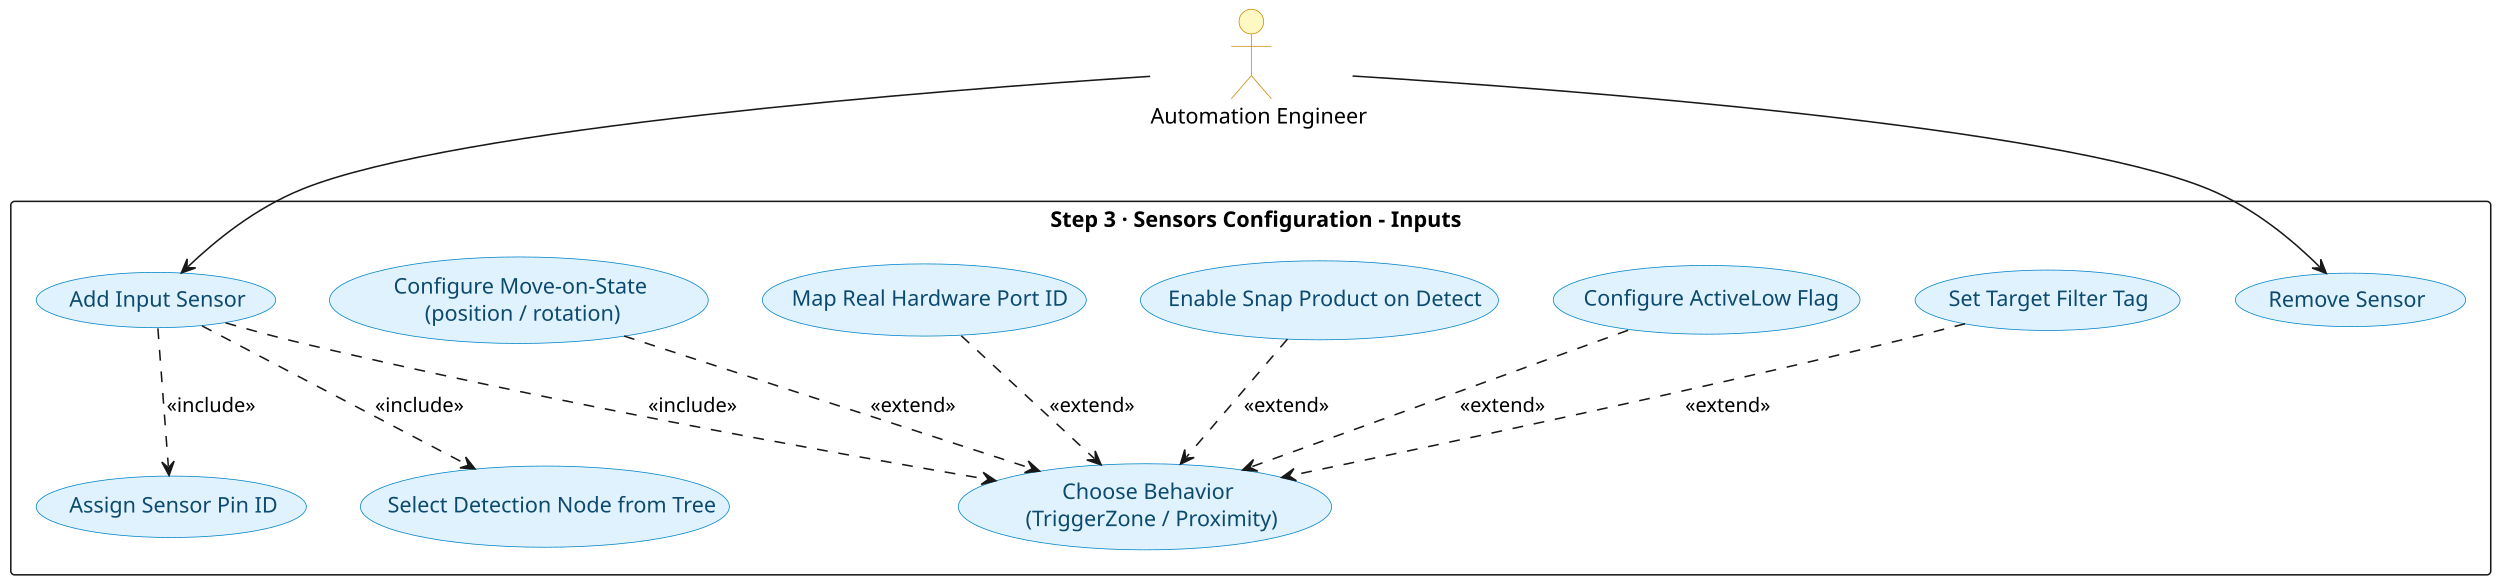
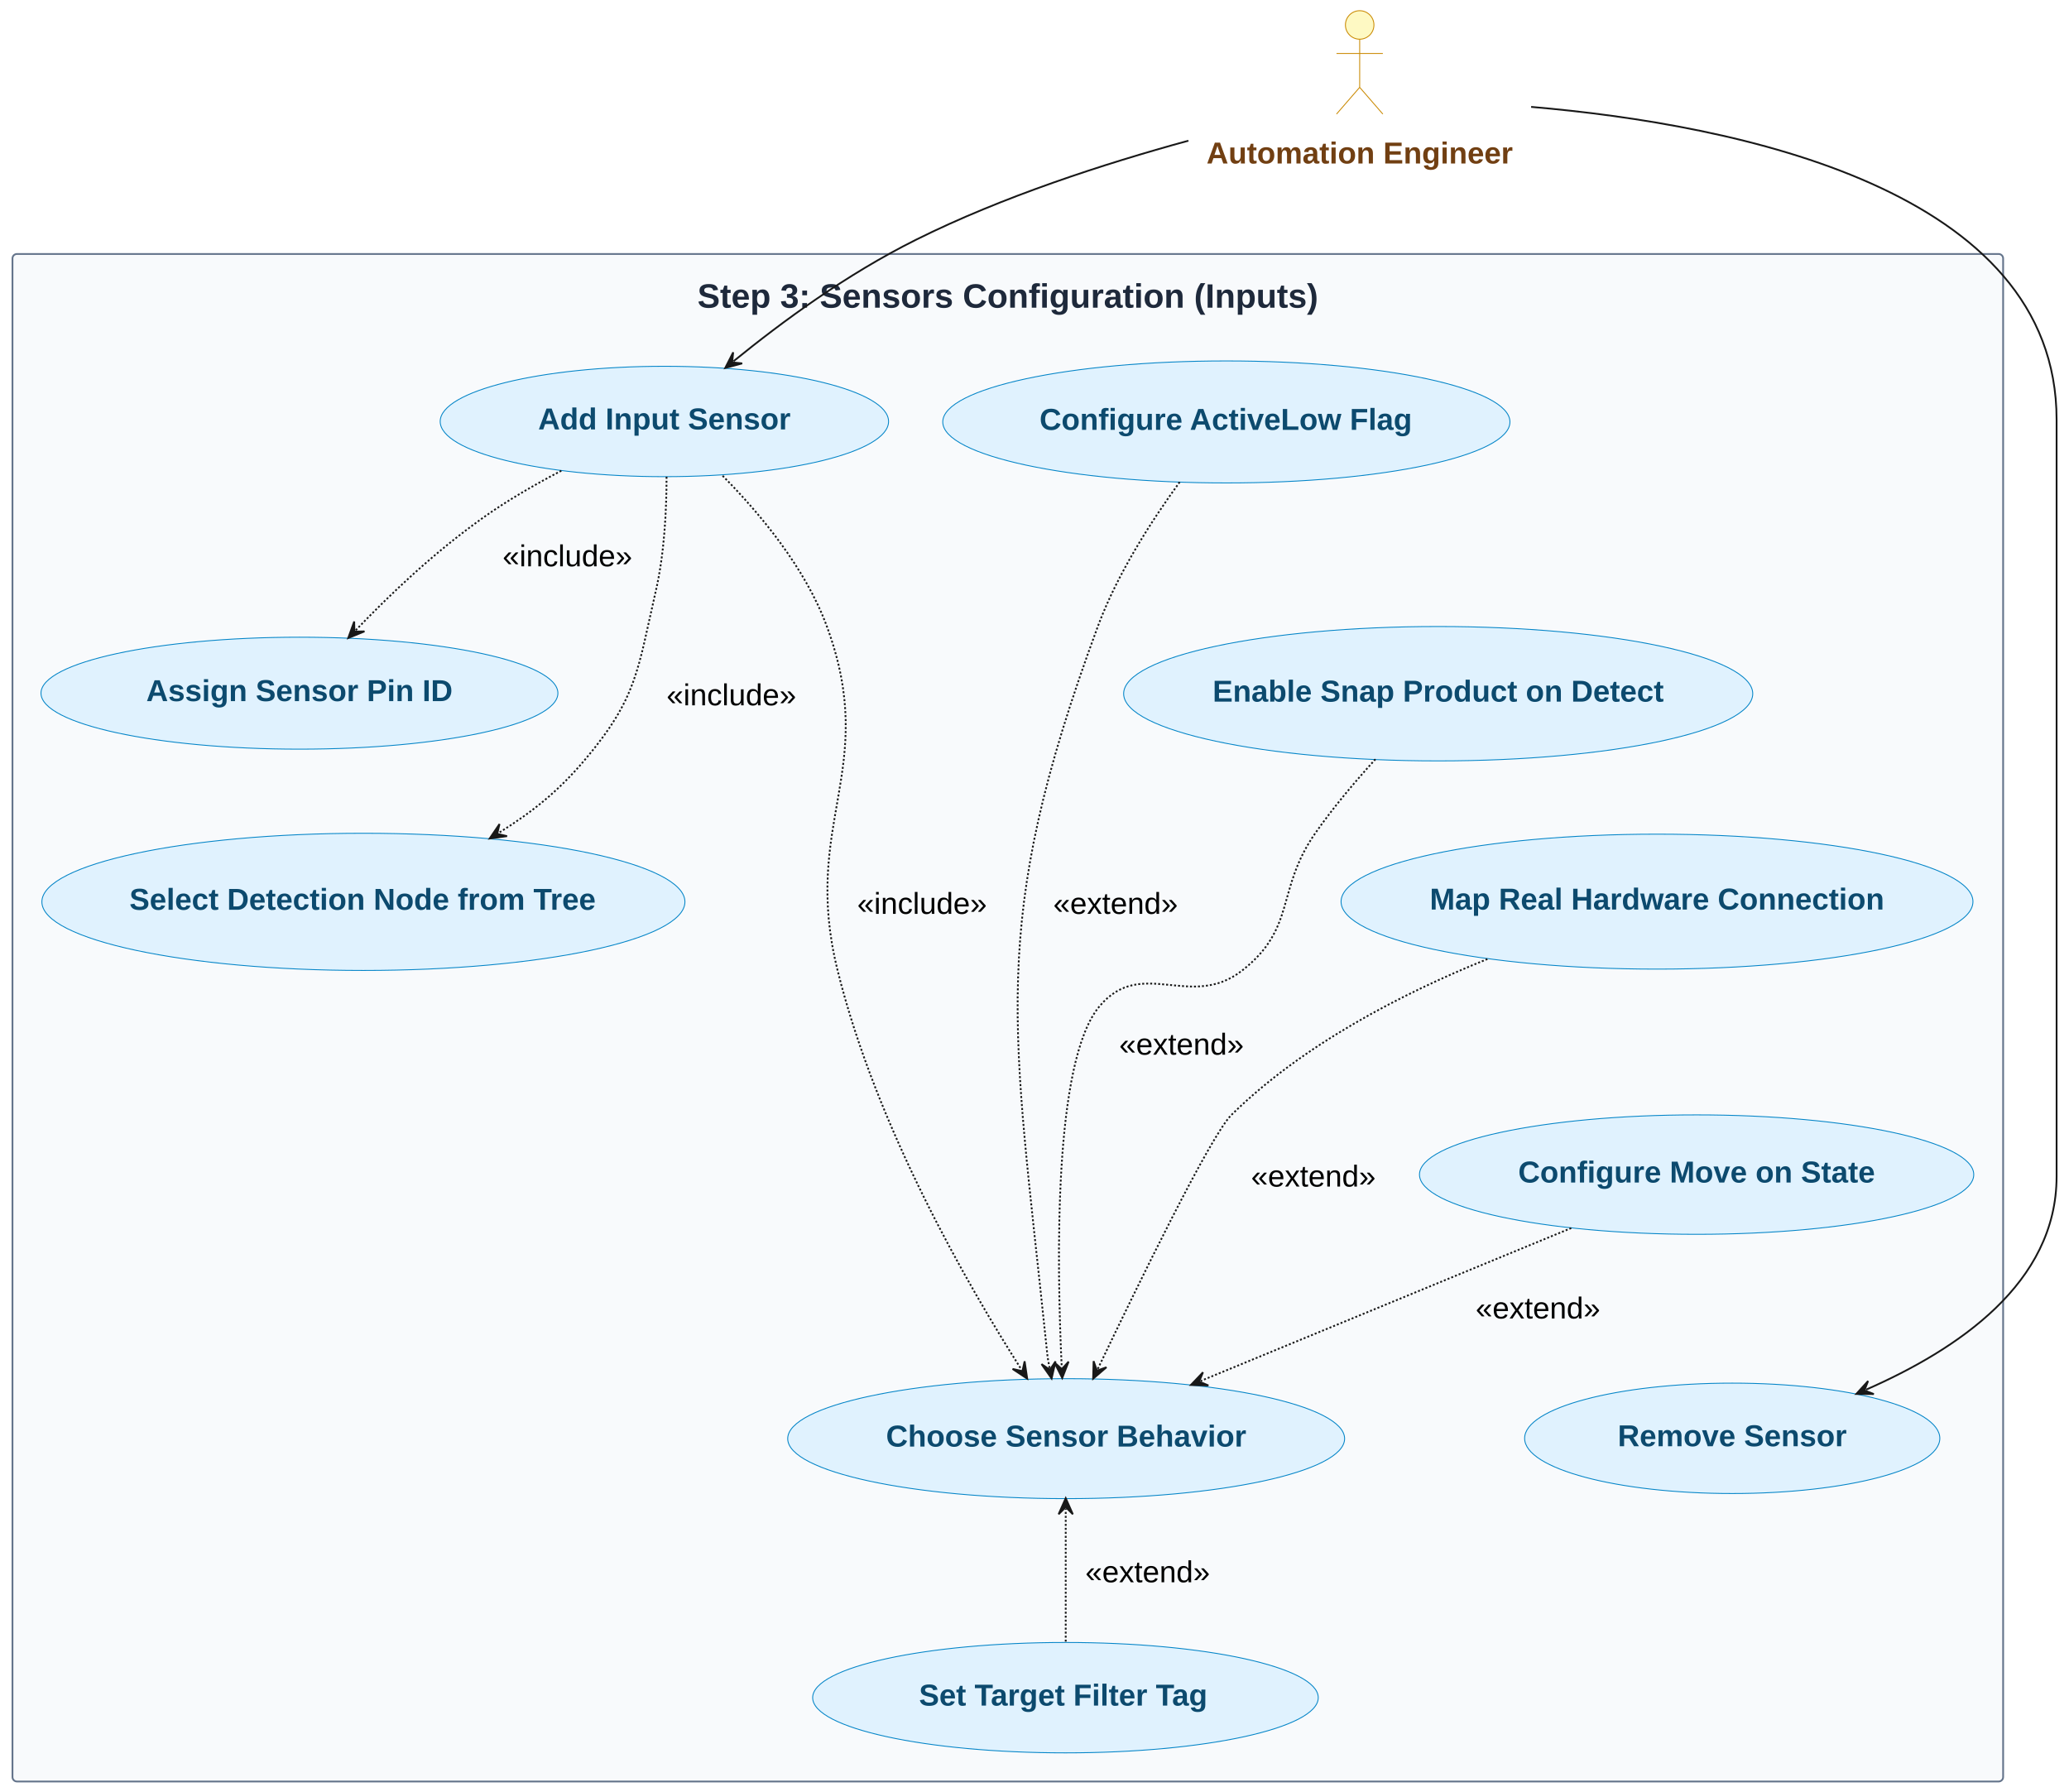
- <svg xmlns="http://www.w3.org/2000/svg" contentStyleType="text/css" height="378px" preserveAspectRatio="none" style="width:1620px;height:378px;background:#FFFFFF;" version="1.1" viewBox="0 0 1620 378" width="1620px" zoomAndPan="magnify">
+ <svg xmlns="http://www.w3.org/2000/svg" contentStyleType="text/css" height="6281.25px" preserveAspectRatio="none" style="width:7256px;height:6281px;background:#FFFFFF;" version="1.1" viewBox="0 0 7256 6281" width="7256.25px" zoomAndPan="magnify">
  <defs />
  <g>
-     <g id="cluster_Step 3 · Sensors Configuration - Inputs">
-       <rect fill="none" height="242" rx="2.5" ry="2.5" style="stroke:#181818;stroke-width:1.0;" width="1607" x="7" y="130.5" />
-       <text fill="#000000" font-family="sans-serif" font-size="14" font-weight="bold" lengthAdjust="spacing" textLength="259.786" x="680.607" y="147.033">Step 3 · Sensors Configuration - Inputs</text>
+     <g id="cluster_Step 3: Sensors Configuration (Inputs)">
+       <rect fill="#F8FAFC" height="5356.25" rx="15.625" ry="15.625" style="stroke:#64748B;stroke-width:6.25;" width="6981.25" x="43.75" y="890.625" />
+       <text fill="#1E293B" font-family="Arial" font-size="118.75" font-weight="bold" lengthAdjust="spacing" textLength="2177.103" x="2445.824" y="1078.954">Step 3: Sensors Configuration (Inputs)</text>
    </g>
    <g id="elem_UC3A">
-       <ellipse cx="101.079" cy="194.416" fill="#E0F2FE" rx="77.579" ry="17.916" style="stroke:#0284C7;stroke-width:0.5;" />
-       <text fill="#0C4A6E" font-family="sans-serif" font-size="14" lengthAdjust="spacing" textLength="108.186" x="44.871" y="198.722">Add Input Sensor</text>
+       <ellipse cx="2329.981" cy="1477.906" fill="#E0F2FE" rx="786.231" ry="193.531" style="stroke:#0284C7;stroke-width:3.125;" />
+       <text fill="#0C4A6E" font-family="Arial" font-size="106.25" font-weight="bold" lengthAdjust="spacing" textLength="885.382" x="1887.29" y="1505.716">Add Input Sensor</text>
    </g>
    <g id="elem_UC3B">
-       <ellipse cx="111.013" cy="328.402" fill="#E0F2FE" rx="87.513" ry="19.902" style="stroke:#0284C7;stroke-width:0.5;" />
-       <text fill="#0C4A6E" font-family="sans-serif" font-size="14" lengthAdjust="spacing" textLength="132.282" x="44.872" y="332.131">Assign Sensor Pin ID</text>
+       <ellipse cx="1050.173" cy="2430.66" fill="#E0F2FE" rx="906.423" ry="196.285" style="stroke:#0284C7;stroke-width:3.125;" />
+       <text fill="#0C4A6E" font-family="Arial" font-size="106.25" font-weight="bold" lengthAdjust="spacing" textLength="1074.536" x="512.905" y="2458.47">Assign Sensor Pin ID</text>
    </g>
    <g id="elem_UC3C">
-       <ellipse cx="353.067" cy="328.313" fill="#E0F2FE" rx="119.567" ry="26.313" style="stroke:#0284C7;stroke-width:0.5;" />
-       <text fill="#0C4A6E" font-family="sans-serif" font-size="14" lengthAdjust="spacing" textLength="203.868" x="251.133" y="332.042">Select Detection Node from Tree</text>
+       <ellipse cx="1274.462" cy="3162.392" fill="#E0F2FE" rx="1127.587" ry="240.517" style="stroke:#0284C7;stroke-width:3.125;" />
+       <text fill="#0C4A6E" font-family="Arial" font-size="106.25" font-weight="bold" lengthAdjust="spacing" textLength="1641.376" x="453.774" y="3190.203">Select Detection Node from Tree</text>
    </g>
    <g id="elem_UC3D">
-       <ellipse cx="741.95" cy="328.403" fill="#E0F2FE" rx="120.95" ry="27.903" style="stroke:#0284C7;stroke-width:0.5;" />
-       <text fill="#0C4A6E" font-family="sans-serif" font-size="14" lengthAdjust="spacing" textLength="107.399" x="688.25" y="323.327">Choose Behavior</text>
-       <text fill="#0C4A6E" font-family="sans-serif" font-size="14" lengthAdjust="spacing" textLength="154.807" x="664.547" y="340.937">(TriggerZone / Proximity)</text>
+       <ellipse cx="3739.027" cy="5044.68" fill="#E0F2FE" rx="976.527" ry="210.305" style="stroke:#0284C7;stroke-width:3.125;" />
+       <text fill="#0C4A6E" font-family="Arial" font-size="106.25" font-weight="bold" lengthAdjust="spacing" textLength="1263.534" x="3107.26" y="5072.491">Choose Sensor Behavior</text>
    </g>
    <g id="elem_UC3E">
-       <ellipse cx="1326.853" cy="194.571" fill="#E0F2FE" rx="85.853" ry="19.571" style="stroke:#0284C7;stroke-width:0.5;" />
-       <text fill="#0C4A6E" font-family="sans-serif" font-size="14" lengthAdjust="spacing" textLength="128.379" x="1262.664" y="198.299">Set Target Filter Tag</text>
+       <ellipse cx="3736.564" cy="5952.906" fill="#E0F2FE" rx="886.563" ry="193.531" style="stroke:#0284C7;stroke-width:3.125;" />
+       <text fill="#0C4A6E" font-family="Arial" font-size="106.25" font-weight="bold" lengthAdjust="spacing" textLength="1027.274" x="3222.927" y="5980.716">Set Target Filter Tag</text>
    </g>
    <g id="elem_UC3F">
-       <ellipse cx="1105.901" cy="194.28" fill="#E0F2FE" rx="99.401" ry="22.28" style="stroke:#0284C7;stroke-width:0.5;" />
-       <text fill="#0C4A6E" font-family="sans-serif" font-size="14" lengthAdjust="spacing" textLength="159.523" x="1026.139" y="198.009">Configure ActiveLow Flag</text>
+       <ellipse cx="4300.831" cy="1479.541" fill="#E0F2FE" rx="994.581" ry="213.916" style="stroke:#0284C7;stroke-width:3.125;" />
+       <text fill="#0C4A6E" font-family="Arial" font-size="106.25" font-weight="bold" lengthAdjust="spacing" textLength="1310.486" x="3645.588" y="1507.352">Configure ActiveLow Flag</text>
    </g>
    <g id="elem_UC3G">
-       <ellipse cx="854.994" cy="194.599" fill="#E0F2FE" rx="115.994" ry="25.599" style="stroke:#0284C7;stroke-width:0.5;" />
-       <text fill="#0C4A6E" font-family="sans-serif" font-size="14" lengthAdjust="spacing" textLength="196.13" x="756.929" y="198.327">Enable Snap Product on Detect</text>
+       <ellipse cx="5043.762" cy="2432.502" fill="#E0F2FE" rx="1103.137" ry="235.627" style="stroke:#0284C7;stroke-width:3.125;" />
+       <text fill="#0C4A6E" font-family="Arial" font-size="106.25" font-weight="bold" lengthAdjust="spacing" textLength="1582.181" x="4252.672" y="2460.313">Enable Snap Product on Detect</text>
    </g>
    <g id="elem_UC3H">
-       <ellipse cx="598.968" cy="194.394" fill="#E0F2FE" rx="104.969" ry="23.394" style="stroke:#0284C7;stroke-width:0.5;" />
-       <text fill="#0C4A6E" font-family="sans-serif" font-size="14" lengthAdjust="spacing" textLength="171.951" x="512.993" y="198.122">Map Real Hardware Port ID</text>
+       <ellipse cx="5811.149" cy="3161.605" fill="#E0F2FE" rx="1108.024" ry="236.605" style="stroke:#0284C7;stroke-width:3.125;" />
+       <text fill="#0C4A6E" font-family="Arial" font-size="106.25" font-weight="bold" lengthAdjust="spacing" textLength="1594.061" x="5014.118" y="3189.415">Map Real Hardware Connection</text>
    </g>
    <g id="elem_UC3I">
-       <ellipse cx="336.225" cy="194.537" fill="#E0F2FE" rx="122.725" ry="28.037" style="stroke:#0284C7;stroke-width:0.5;" />
-       <text fill="#0C4A6E" font-family="sans-serif" font-size="14" lengthAdjust="spacing" textLength="156.413" x="255.019" y="190.249">Configure Move-on-State</text>
-       <text fill="#0C4A6E" font-family="sans-serif" font-size="14" lengthAdjust="spacing" textLength="115.944" x="275.253" y="207.858">(position / rotation)</text>
+       <ellipse cx="5950.042" cy="4118.758" fill="#E0F2FE" rx="971.917" ry="209.383" style="stroke:#0284C7;stroke-width:3.125;" />
+       <text fill="#0C4A6E" font-family="Arial" font-size="106.25" font-weight="bold" lengthAdjust="spacing" textLength="1251.447" x="5324.319" y="4146.569">Configure Move on State</text>
    </g>
    <g id="elem_UC3J">
-       <ellipse cx="1523.122" cy="194.324" fill="#E0F2FE" rx="74.622" ry="17.324" style="stroke:#0284C7;stroke-width:0.5;" />
-       <text fill="#0C4A6E" font-family="sans-serif" font-size="14" lengthAdjust="spacing" textLength="100.379" x="1469.932" y="198.841">Remove Sensor</text>
+       <ellipse cx="6074.924" cy="5043.531" fill="#E0F2FE" rx="728.049" ry="193.531" style="stroke:#0284C7;stroke-width:3.125;" />
+       <text fill="#0C4A6E" font-family="Arial" font-size="106.25" font-weight="bold" lengthAdjust="spacing" textLength="803.101" x="5673.374" y="5071.341">Remove Sensor</text>
    </g>
    <g id="elem_Eng">
-       <ellipse cx="810.875" cy="14" fill="#FEF9C3" rx="8" ry="8" style="stroke:#CA8A04;stroke-width:0.5;" />
-       <path d="M810.875,22 L810.875,49 M797.875,30 L823.875,30 M810.875,49 L797.875,64 M810.875,49 L823.875,64 " fill="none" style="stroke:#CA8A04;stroke-width:0.5;" />
-       <text fill="#000000" font-family="sans-serif" font-size="14" lengthAdjust="spacing" textLength="130.751" x="745.5" y="80.033">Automation Engineer</text>
+       <ellipse cx="4768.414" cy="87.5" fill="#FEF9C3" rx="50" ry="50" style="stroke:#CA8A04;stroke-width:3.125;" />
+       <path d="M4768.414,137.5 L4768.414,306.25 M4687.164,187.5 L4849.664,187.5 M4768.414,306.25 L4687.164,400 M4768.414,306.25 L4849.664,400 " fill="none" style="stroke:#CA8A04;stroke-width:3.125;" />
+       <text fill="#713F12" font-family="Arial" font-size="106.25" font-weight="bold" lengthAdjust="spacing" textLength="1074.329" x="4231.25" y="573.274">Automation Engineer</text>
    </g>
    <g id="link_UC3A_UC3B">
-       <path d="M102.31,212.76 C104.17,237.36 107.126,276.387 109.076,302.107 " fill="none" id="UC3A-to-UC3B" style="stroke:#181818;stroke-width:1.0;stroke-dasharray:7.0,7.0;" />
-       <polygon fill="#181818" points="109.53,308.09,112.838,298.813,109.152,303.104,104.861,299.418,109.53,308.09" style="stroke:#181818;stroke-width:1.0;" />
-       <text fill="#000000" font-family="sans-serif" font-size="13" lengthAdjust="spacing" textLength="55.656" x="108" y="266.995">«include»</text>
+       <path d="M1968.562,1650.625 C1875.938,1699 1778.625,1755.25 1693.75,1815.625 C1519.5,1939.688 1370.659,2081.637 1247.222,2210.2 " fill="none" id="UC3A-to-UC3B-1" style="stroke:#181818;stroke-width:6.25;stroke-dasharray:7.0,7.0;" />
+       <polygon fill="#181818" points="1221.25,2237.25,1278.241,2213.989,1242.893,2214.708,1242.174,2179.36,1221.25,2237.25" style="stroke:#181818;stroke-width:6.25;" />
+       <text fill="#000000" font-family="Arial" font-size="106.25" lengthAdjust="spacing" textLength="454.883" x="1762.5" y="1985.774">«include»</text>
+     </g>
+     <g id="link_UC3E_UC3D">
+       <path d="M3737.5,5756.438 C3737.5,5608.75 3737.5,5441.938 3737.5,5291 " fill="none" id="UC3E-to-UC3D" style="stroke:#181818;stroke-width:6.25;stroke-dasharray:7.0,7.0;" />
+       <polygon fill="#181818" points="3737.5,5253.5,3712.5,5309.75,3737.5,5284.75,3762.5,5309.75,3737.5,5253.5" style="stroke:#181818;stroke-width:6.25;" />
+       <text fill="#000000" font-family="Arial" font-size="106.25" lengthAdjust="spacing" textLength="437.192" x="3806.25" y="5548.274">«extend»</text>
    </g>
    <g id="link_UC3A_UC3C">
-       <path d="M130.9,211.16 C174.7,234.11 251.355,274.256 302.525,301.056 " fill="none" id="UC3A-to-UC3C" style="stroke:#181818;stroke-width:1.0;stroke-dasharray:7.0,7.0;" />
-       <polygon fill="#181818" points="307.84,303.84,301.723,296.121,303.411,301.52,298.012,303.208,307.84,303.84" style="stroke:#181818;stroke-width:1.0;" />
-       <text fill="#000000" font-family="sans-serif" font-size="13" lengthAdjust="spacing" textLength="55.656" x="243" y="266.995">«include»</text>
+       <path d="M2337.625,1671.875 C2337.562,1788.375 2330.188,1940.5 2300,2071.875 C2235.875,2350.938 2235,2447.062 2050,2665.625 C1958.438,2773.812 1868.734,2846.282 1749.046,2920.594 " fill="none" id="UC3A-to-UC3C" style="stroke:#181818;stroke-width:6.25;stroke-dasharray:7.0,7.0;" />
+       <polygon fill="#181818" points="1717.188,2940.375,1778.163,2931.943,1743.736,2923.891,1751.788,2889.465,1717.188,2940.375" style="stroke:#181818;stroke-width:6.25;" />
+       <text fill="#000000" font-family="Arial" font-size="106.25" lengthAdjust="spacing" textLength="454.883" x="2337.5" y="2473.274">«include»</text>
    </g>
    <g id="link_UC3A_UC3D">
-       <path d="M146.21,209.22 C161.9,213.75 179.65,218.61 196,222.5 C352.13,259.62 529.826,291.8 639.386,310.51 " fill="none" id="UC3A-to-UC3D" style="stroke:#181818;stroke-width:1.0;stroke-dasharray:7.0,7.0;" />
-       <polygon fill="#181818" points="645.3,311.52,637.102,306.062,640.371,310.678,635.755,313.948,645.3,311.52" style="stroke:#181818;stroke-width:1.0;" />
-       <text fill="#000000" font-family="sans-serif" font-size="13" lengthAdjust="spacing" textLength="55.656" x="420" y="266.995">«include»</text>
-     </g>
-     <g id="link_UC3E_UC3D">
-       <path d="M1273.38,209.8 C1257.22,214 1239.41,218.54 1223,222.5 C1086.53,255.44 933.045,288.111 836.355,308.181 " fill="none" id="UC3E-to-UC3D" style="stroke:#181818;stroke-width:1.0;stroke-dasharray:7.0,7.0;" />
-       <polygon fill="#181818" points="830.48,309.4,840.105,311.487,835.376,308.384,838.479,303.654,830.48,309.4" style="stroke:#181818;stroke-width:1.0;" />
-       <text fill="#000000" font-family="sans-serif" font-size="13" lengthAdjust="spacing" textLength="53.492" x="1092" y="266.995">«extend»</text>
+       <path d="M2534.312,1668.312 C2665.25,1800.875 2824.625,1991.875 2900,2196.875 C3085.125,2700.312 2808.375,2882.5 2937.5,3403.125 C3074,3953.5 3392.31,4503.984 3582.31,4802.672 " fill="none" id="UC3A-to-UC3D" style="stroke:#181818;stroke-width:6.25;stroke-dasharray:7.0,7.0;" />
+       <polygon fill="#181818" points="3602.438,4834.312,3593.34,4773.433,3585.665,4807.945,3551.153,4800.269,3602.438,4834.312" style="stroke:#181818;stroke-width:6.25;" />
+       <text fill="#000000" font-family="Arial" font-size="106.25" lengthAdjust="spacing" textLength="454.883" x="3006.25" y="3204.524">«include»</text>
    </g>
    <g id="link_UC3F_UC3D">
-       <path d="M1055,213.99 C989.56,237.73 881.671,276.855 810.821,302.545 " fill="none" id="UC3F-to-UC3D" style="stroke:#181818;stroke-width:1.0;stroke-dasharray:7.0,7.0;" />
-       <polygon fill="#181818" points="805.18,304.59,815.005,305.283,809.88,302.886,812.277,297.762,805.18,304.59" style="stroke:#181818;stroke-width:1.0;" />
-       <text fill="#000000" font-family="sans-serif" font-size="13" lengthAdjust="spacing" textLength="53.492" x="946" y="266.995">«extend»</text>
+       <path d="M4137.188,1690.312 C4038.125,1826.438 3918.062,2013 3850,2196.875 C3461.438,3246.875 3553.312,3595.75 3668.75,4709.375 C3672.938,4749.875 3672.808,4756.009 3680.808,4796.946 " fill="none" id="UC3F-to-UC3D" style="stroke:#181818;stroke-width:6.25;stroke-dasharray:7.0,7.0;" />
+       <polygon fill="#181818" points="3688,4833.75,3701.748,4773.749,3682.006,4803.08,3652.676,4783.339,3688,4833.75" style="stroke:#181818;stroke-width:6.25;" />
+       <text fill="#000000" font-family="Arial" font-size="106.25" lengthAdjust="spacing" textLength="437.192" x="3693.75" y="3204.524">«extend»</text>
    </g>
    <g id="link_UC3G_UC3D">
-       <path d="M834.27,219.71 C814.65,242.63 789.14,272.421 768.831,296.161 " fill="none" id="UC3G-to-UC3D" style="stroke:#181818;stroke-width:1.0;stroke-dasharray:7.0,7.0;" />
-       <polygon fill="#181818" points="764.93,300.72,773.82,296.481,768.18,296.921,767.741,291.281,764.93,300.72" style="stroke:#181818;stroke-width:1.0;" />
-       <text fill="#000000" font-family="sans-serif" font-size="13" lengthAdjust="spacing" textLength="53.492" x="806" y="266.995">«extend»</text>
+       <path d="M4823.562,2662.25 C4751.938,2741 4674.938,2832.25 4612.5,2921.875 C4474,3120.75 4547.188,3253.938 4356.25,3403.125 C4175.75,3544.125 4004.188,3353.25 3856.25,3528.125 C3694.125,3719.75 3706.03,4428.167 3723.468,4794.605 " fill="none" id="UC3G-to-UC3D" style="stroke:#181818;stroke-width:6.25;stroke-dasharray:7.0,7.0;" />
+       <polygon fill="#181818" points="3725.25,4832.062,3747.548,4774.688,3723.765,4800.848,3697.604,4777.064,3725.25,4832.062" style="stroke:#181818;stroke-width:6.25;" />
+       <text fill="#000000" font-family="Arial" font-size="106.25" lengthAdjust="spacing" textLength="437.192" x="3925" y="3698.274">«extend»</text>
    </g>
    <g id="link_UC3H_UC3D">
-       <path d="M622.93,217.59 C647.9,240.64 682.621,272.69 709.141,297.17 " fill="none" id="UC3H-to-UC3D" style="stroke:#181818;stroke-width:1.0;stroke-dasharray:7.0,7.0;" />
-       <polygon fill="#181818" points="713.55,301.24,709.65,292.196,709.876,297.849,704.224,298.075,713.55,301.24" style="stroke:#181818;stroke-width:1.0;" />
-       <text fill="#000000" font-family="sans-serif" font-size="13" lengthAdjust="spacing" textLength="53.492" x="680" y="266.995">«extend»</text>
+       <path d="M5216.312,3362.938 C4918.562,3483.25 4569.375,3662.625 4318.75,3909.375 C4246.75,3980.312 3995.468,4495.346 3849.78,4800.533 " fill="none" id="UC3H-to-UC3D" style="stroke:#181818;stroke-width:6.25;stroke-dasharray:7.0,7.0;" />
+       <polygon fill="#181818" points="3833.625,4834.375,3880.419,4794.382,3847.088,4806.173,3835.296,4772.842,3833.625,4834.375" style="stroke:#181818;stroke-width:6.25;" />
+       <text fill="#000000" font-family="Arial" font-size="106.25" lengthAdjust="spacing" textLength="437.192" x="4387.5" y="4160.774">«extend»</text>
    </g>
    <g id="link_UC3I_UC3D">
-       <path d="M404.41,217.74 C479.33,242.1 593.044,279.075 667.944,303.425 " fill="none" id="UC3I-to-UC3D" style="stroke:#181818;stroke-width:1.0;stroke-dasharray:7.0,7.0;" />
-       <polygon fill="#181818" points="673.65,305.28,666.328,298.693,668.895,303.734,663.854,306.301,673.65,305.28" style="stroke:#181818;stroke-width:1.0;" />
-       <text fill="#000000" font-family="sans-serif" font-size="13" lengthAdjust="spacing" textLength="53.492" x="564" y="266.995">«extend»</text>
+       <path d="M5510.25,4306.375 C5123.375,4465.938 4597.728,4682.699 4211.103,4842.199 " fill="none" id="UC3I-to-UC3D" style="stroke:#181818;stroke-width:6.25;stroke-dasharray:7.0,7.0;" />
+       <polygon fill="#181818" points="4176.438,4856.5,4237.971,4858.159,4205.326,4844.582,4218.902,4811.938,4176.438,4856.5" style="stroke:#181818;stroke-width:6.25;" />
+       <text fill="#000000" font-family="Arial" font-size="106.25" lengthAdjust="spacing" textLength="437.192" x="5175" y="4623.274">«extend»</text>
    </g>
    <g id="link_Eng_UC3A">
-       <path d="M745.29,49.47 C607.87,58.45 294.68,82.72 196,122.5 C165.06,134.97 139.599,155.967 121.869,172.737 " fill="none" id="Eng-to-UC3A" style="stroke:#181818;stroke-width:1.0;" />
-       <polygon fill="#181818" points="117.51,176.86,126.797,173.582,121.142,173.424,121.3,167.769,117.51,176.86" style="stroke:#181818;stroke-width:1.0;" />
+       <path d="M4167.75,493.375 C3871.5,574.375 3514,690.25 3212.5,840.625 C2966.625,963.25 2743.674,1127.675 2572.487,1266.675 " fill="none" id="Eng-to-UC3A" style="stroke:#181818;stroke-width:6.25;" />
+       <polygon fill="#181818" points="2543.375,1290.312,2602.801,1274.263,2567.635,1270.614,2571.284,1235.448,2543.375,1290.312" style="stroke:#181818;stroke-width:6.25;" />
    </g>
    <g id="link_Eng_UC3J">
-       <path d="M876.5,49.26 C1014.72,57.89 1331.64,81.61 1431,122.5 C1461.41,135.02 1486.112,156.173 1503.162,172.943 " fill="none" id="Eng-to-UC3J" style="stroke:#181818;stroke-width:1.0;" />
-       <polygon fill="#181818" points="1507.44,177.15,1503.829,167.987,1503.875,173.644,1498.219,173.691,1507.44,177.15" style="stroke:#181818;stroke-width:1.0;" />
+       <path d="M5369.688,374.812 C6093.25,436.875 7212.5,663.5 7212.5,1471.875 C7212.5,1471.875 7212.5,1471.875 7212.5,4125 C7212.5,4500.312 6865.33,4731.848 6544.267,4872.973 " fill="none" id="Eng-to-UC3J" style="stroke:#181818;stroke-width:6.25;" />
+       <polygon fill="#181818" points="6509.938,4888.062,6571.492,4888.314,6538.546,4875.488,6551.372,4842.541,6509.938,4888.062" style="stroke:#181818;stroke-width:6.25;" />
    </g>
  </g>
</svg>
